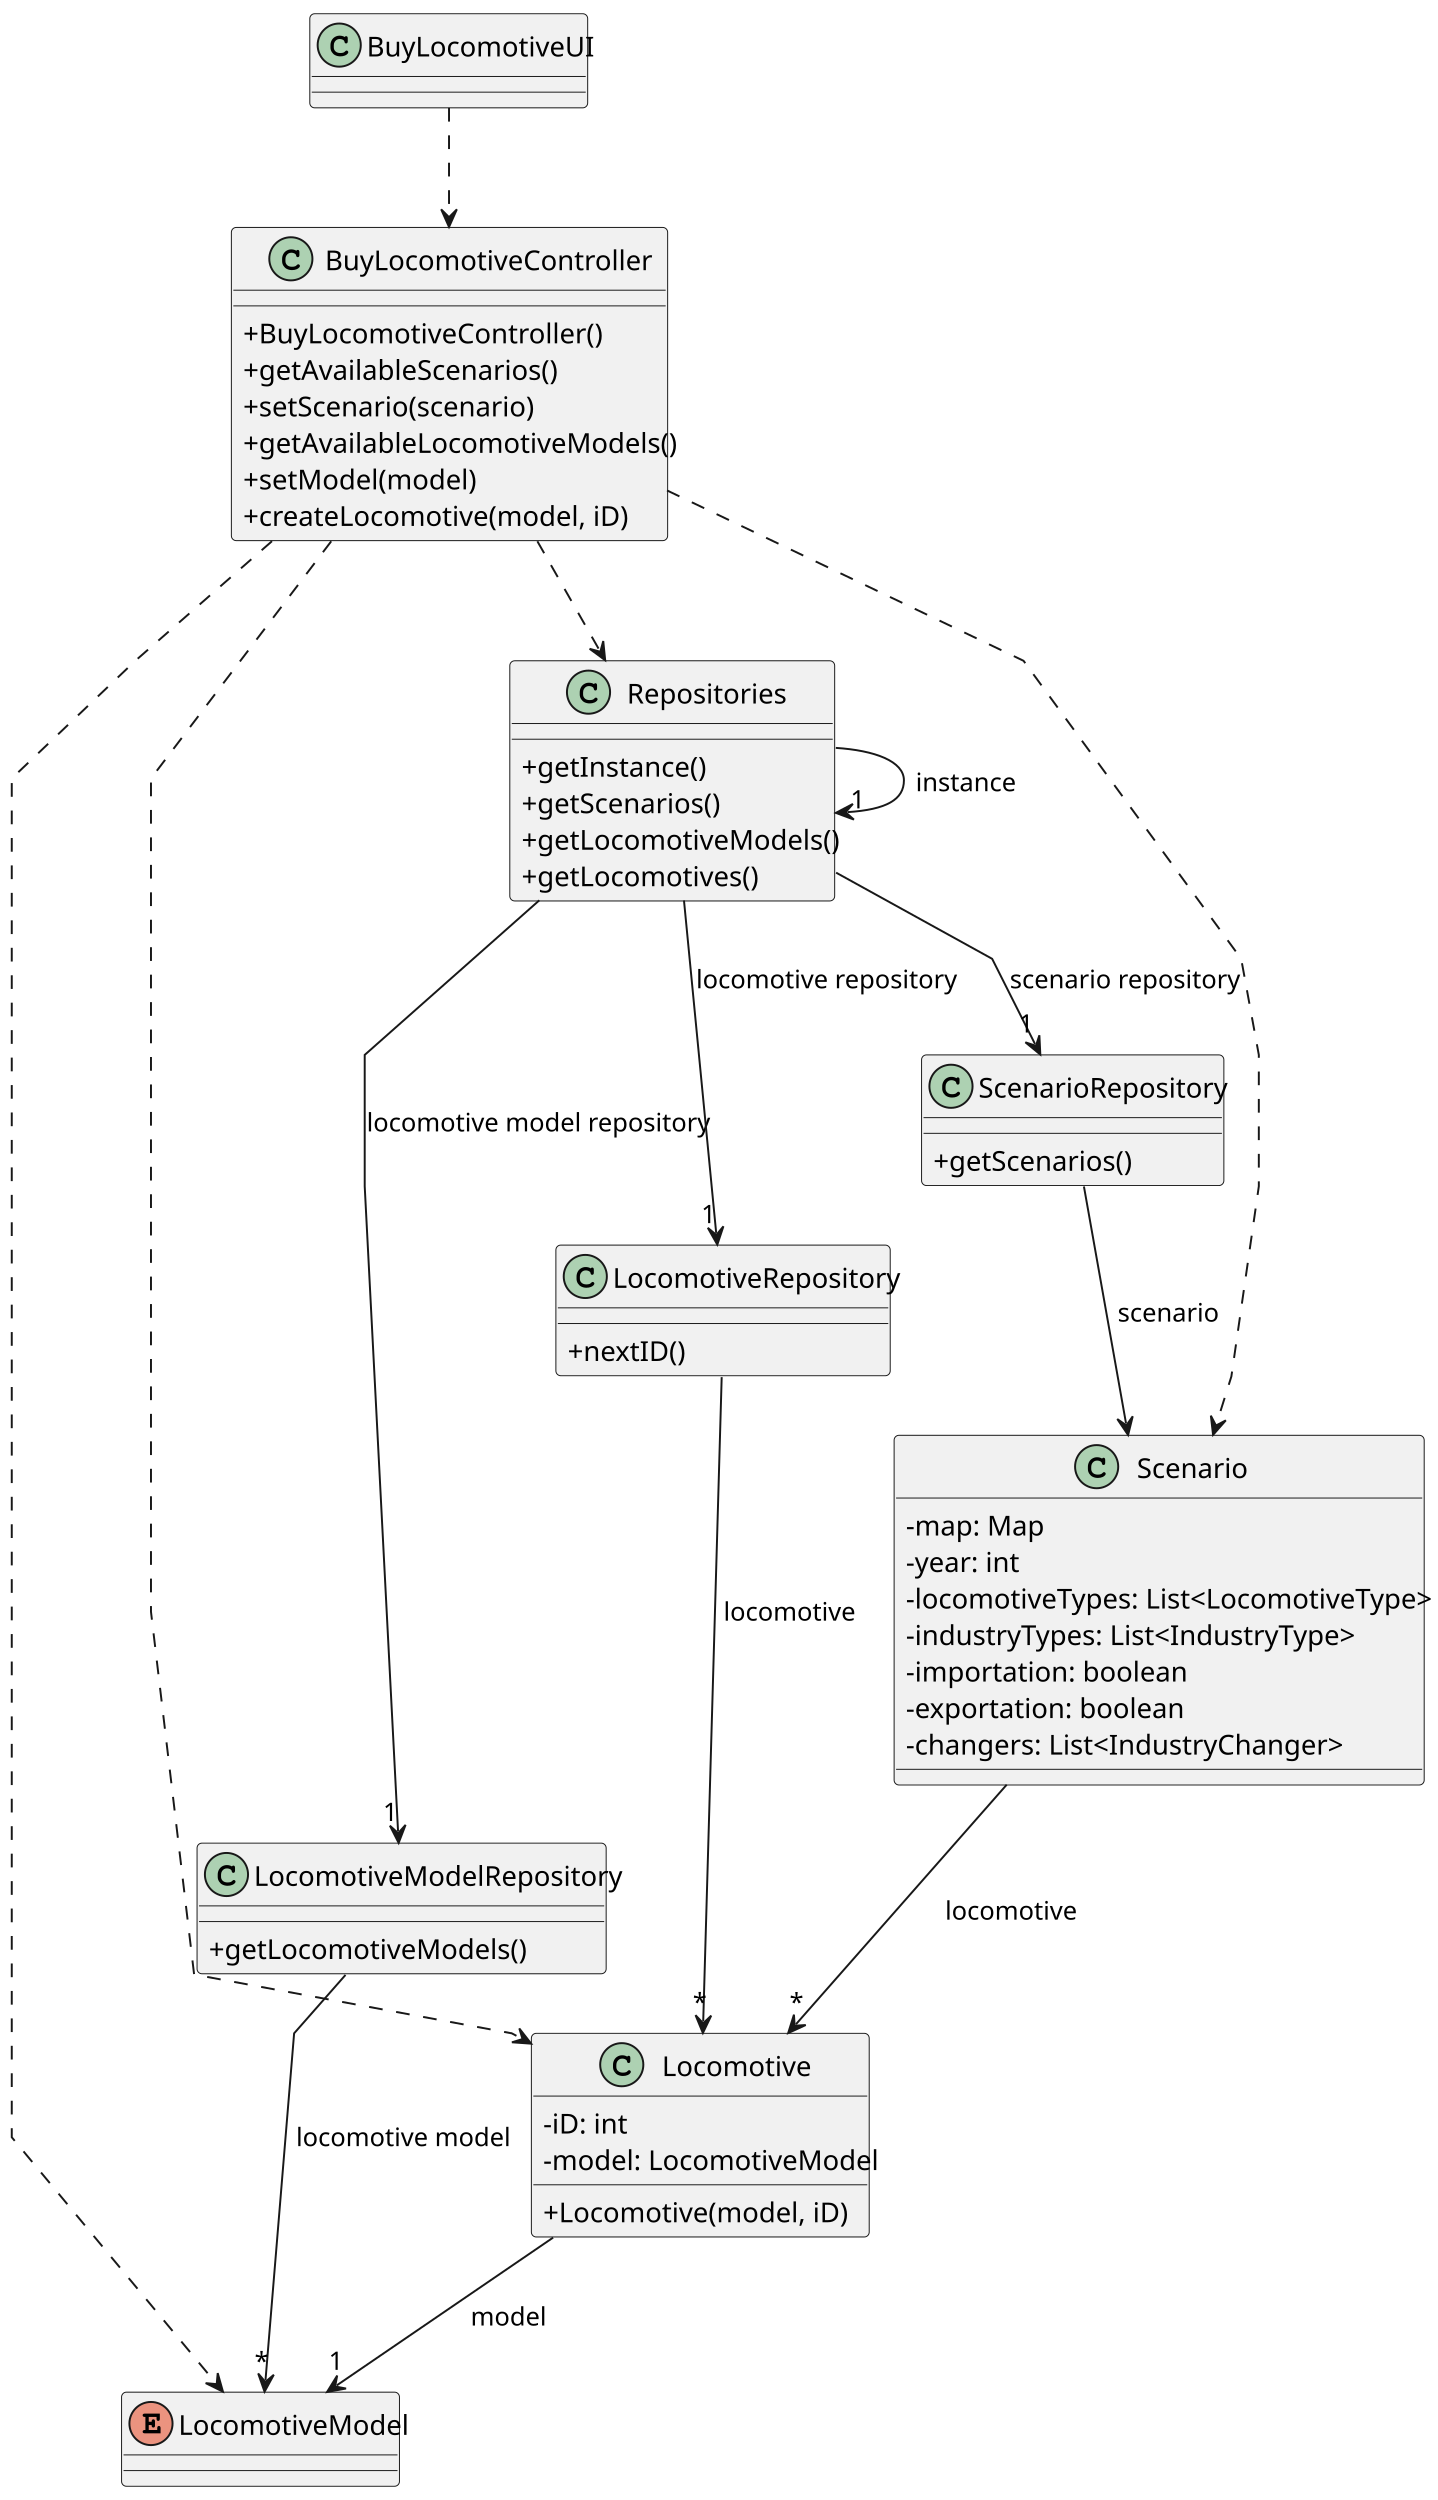
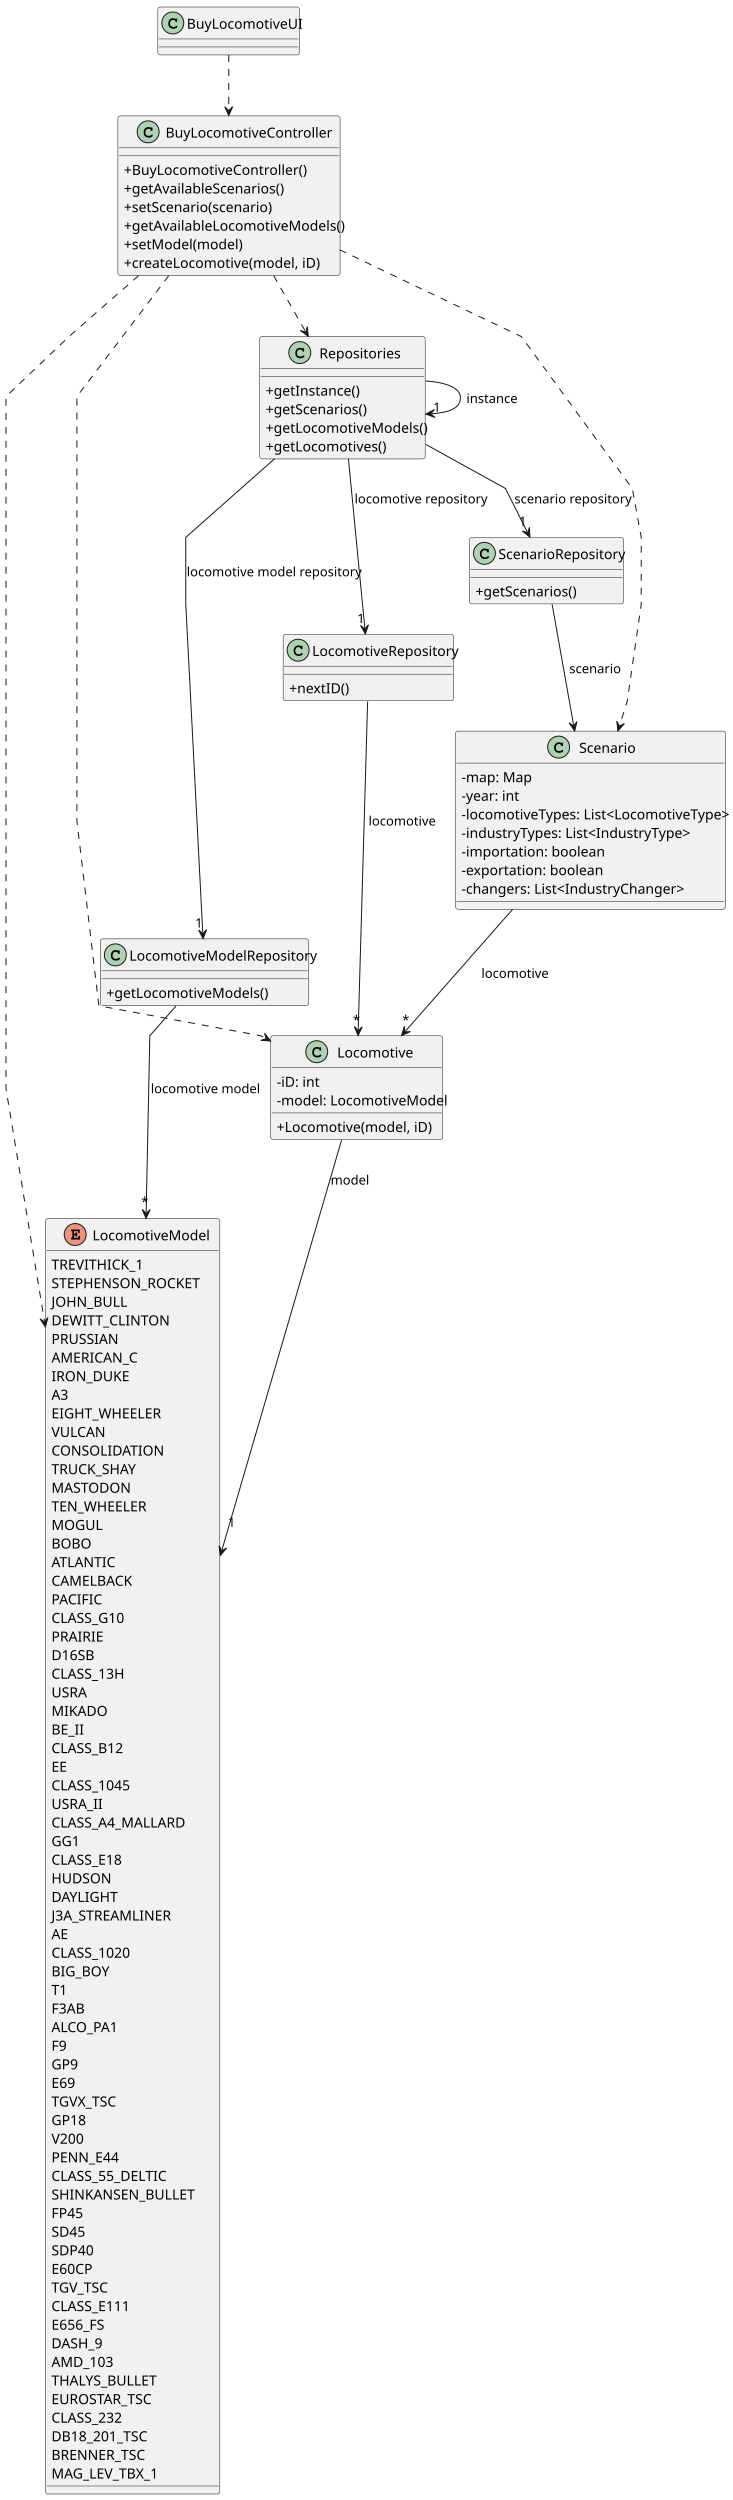
- <svg xmlns="http://www.w3.org/2000/svg" contentStyleType="text/css" height="1275px" preserveAspectRatio="none" style="width:733px;height:1275px;background:#FFFFFF;" version="1.1" viewBox="0 0 733 1275" width="733px" zoomAndPan="magnify">
+ <svg xmlns="http://www.w3.org/2000/svg" contentStyleType="text/css" height="2503px" preserveAspectRatio="none" style="width:733px;height:2503px;background:#FFFFFF;" version="1.1" viewBox="0 0 733 2503" width="733px" zoomAndPan="magnify">
  <defs />
  <g>
    <g id="elem_BuyLocomotiveUI">
      <rect codeLine="11" fill="#F1F1F1" height="48" id="BuyLocomotiveUI" rx="2.5" ry="2.5" style="stroke:#181818;stroke-width:0.5;" width="141.717" x="158" y="7" />
      <ellipse cx="173" cy="23" fill="#ADD1B2" rx="11" ry="11" style="stroke:#181818;stroke-width:1.0;" />
      <path d="M175.766,18.875 Q175.922,18.656 176.109,18.547 Q176.297,18.438 176.516,18.438 Q176.891,18.438 177.125,18.703 Q177.359,18.953 177.359,19.562 L177.359,21.016 Q177.359,21.625 177.125,21.891 Q176.891,22.156 176.516,22.156 Q176.172,22.156 175.969,21.953 Q175.766,21.766 175.656,21.25 Q175.609,20.891 175.422,20.703 Q175.094,20.328 174.484,20.109 Q173.875,19.891 173.25,19.891 Q172.484,19.891 171.844,20.219 Q171.219,20.547 170.719,21.297 Q170.234,22.047 170.234,23.078 L170.234,24.172 Q170.234,25.406 171.125,26.234 Q172.016,27.047 173.609,27.047 Q174.547,27.047 175.203,26.797 Q175.594,26.641 176.016,26.203 Q176.281,25.938 176.422,25.859 Q176.578,25.781 176.781,25.781 Q177.109,25.781 177.359,26.047 Q177.625,26.297 177.625,26.641 Q177.625,26.984 177.281,27.391 Q176.781,27.969 175.984,28.297 Q174.906,28.75 173.609,28.75 Q172.094,28.75 170.891,28.125 Q169.906,27.625 169.219,26.562 Q168.531,25.484 168.531,24.203 L168.531,23.047 Q168.531,21.719 169.141,20.578 Q169.766,19.422 170.859,18.812 Q171.953,18.188 173.188,18.188 Q173.922,18.188 174.562,18.359 Q175.219,18.516 175.766,18.875 Z " fill="#000000" />
      <text fill="#000000" font-family="sans-serif" font-size="14" lengthAdjust="spacing" textLength="109.717" x="187" y="28.797">BuyLocomotiveUI</text>
      <line style="stroke:#181818;stroke-width:0.5;" x1="159" x2="298.717" y1="39" y2="39" />
      <line style="stroke:#181818;stroke-width:0.5;" x1="159" x2="298.717" y1="47" y2="47" />
    </g>
    <g id="elem_BuyLocomotiveController">
      <rect codeLine="14" fill="#F1F1F1" height="159.727" id="BuyLocomotiveController" rx="2.5" ry="2.5" style="stroke:#181818;stroke-width:0.5;" width="222.499" x="118" y="116" />
      <ellipse cx="148.342" cy="132" fill="#ADD1B2" rx="11" ry="11" style="stroke:#181818;stroke-width:1.0;" />
      <path d="M151.107,127.875 Q151.264,127.656 151.451,127.547 Q151.639,127.438 151.857,127.438 Q152.232,127.438 152.467,127.703 Q152.701,127.953 152.701,128.562 L152.701,130.016 Q152.701,130.625 152.467,130.891 Q152.232,131.156 151.857,131.156 Q151.514,131.156 151.31,130.953 Q151.107,130.766 150.998,130.25 Q150.951,129.891 150.764,129.703 Q150.435,129.328 149.826,129.109 Q149.217,128.891 148.592,128.891 Q147.826,128.891 147.185,129.219 Q146.56,129.547 146.06,130.297 Q145.576,131.047 145.576,132.078 L145.576,133.172 Q145.576,134.406 146.467,135.234 Q147.357,136.047 148.951,136.047 Q149.889,136.047 150.545,135.797 Q150.935,135.641 151.357,135.203 Q151.623,134.938 151.764,134.859 Q151.92,134.781 152.123,134.781 Q152.451,134.781 152.701,135.047 Q152.967,135.297 152.967,135.641 Q152.967,135.984 152.623,136.391 Q152.123,136.969 151.326,137.297 Q150.248,137.75 148.951,137.75 Q147.435,137.75 146.232,137.125 Q145.248,136.625 144.56,135.562 Q143.873,134.484 143.873,133.203 L143.873,132.047 Q143.873,130.719 144.482,129.578 Q145.107,128.422 146.201,127.812 Q147.295,127.188 148.529,127.188 Q149.264,127.188 149.904,127.359 Q150.56,127.516 151.107,127.875 Z " fill="#000000" />
      <text fill="#000000" font-family="sans-serif" font-size="14" lengthAdjust="spacing" textLength="156.406" x="165.751" y="137.797">BuyLocomotiveController</text>
      <line style="stroke:#181818;stroke-width:0.5;" x1="119" x2="339.499" y1="148" y2="148" />
      <line style="stroke:#181818;stroke-width:0.5;" x1="119" x2="339.499" y1="156" y2="156" />
      <text fill="#000000" font-family="sans-serif" font-size="14" lengthAdjust="spacing" textLength="173.906" x="124" y="175.107">+BuyLocomotiveController()</text>
      <text fill="#000000" font-family="sans-serif" font-size="14" lengthAdjust="spacing" textLength="156.03" x="124" y="193.728">+getAvailableScenarios()</text>
      <text fill="#000000" font-family="sans-serif" font-size="14" lengthAdjust="spacing" textLength="144.348" x="124" y="212.35">+setScenario(scenario)</text>
      <text fill="#000000" font-family="sans-serif" font-size="14" lengthAdjust="spacing" textLength="210.499" x="124" y="230.971">+getAvailableLocomotiveModels()</text>
      <text fill="#000000" font-family="sans-serif" font-size="14" lengthAdjust="spacing" textLength="112.438" x="124" y="249.592">+setModel(model)</text>
      <text fill="#000000" font-family="sans-serif" font-size="14" lengthAdjust="spacing" textLength="187.134" x="124" y="268.213">+createLocomotive(model, iD)</text>
    </g>
    <g id="elem_Repositories">
      <rect codeLine="23" fill="#F1F1F1" height="122.484" id="Repositories" rx="2.5" ry="2.5" style="stroke:#181818;stroke-width:0.5;" width="165.685" x="260" y="337" />
      <ellipse cx="300.142" cy="353" fill="#ADD1B2" rx="11" ry="11" style="stroke:#181818;stroke-width:1.0;" />
      <path d="M302.908,348.875 Q303.064,348.656 303.252,348.547 Q303.439,348.438 303.658,348.438 Q304.033,348.438 304.267,348.703 Q304.502,348.953 304.502,349.562 L304.502,351.016 Q304.502,351.625 304.267,351.891 Q304.033,352.156 303.658,352.156 Q303.314,352.156 303.111,351.953 Q302.908,351.766 302.799,351.25 Q302.752,350.891 302.564,350.703 Q302.236,350.328 301.627,350.109 Q301.017,349.891 300.392,349.891 Q299.627,349.891 298.986,350.219 Q298.361,350.547 297.861,351.297 Q297.377,352.047 297.377,353.078 L297.377,354.172 Q297.377,355.406 298.267,356.234 Q299.158,357.047 300.752,357.047 Q301.689,357.047 302.346,356.797 Q302.736,356.641 303.158,356.203 Q303.424,355.938 303.564,355.859 Q303.721,355.781 303.924,355.781 Q304.252,355.781 304.502,356.047 Q304.767,356.297 304.767,356.641 Q304.767,356.984 304.424,357.391 Q303.924,357.969 303.127,358.297 Q302.049,358.75 300.752,358.75 Q299.236,358.75 298.033,358.125 Q297.049,357.625 296.361,356.562 Q295.674,355.484 295.674,354.203 L295.674,353.047 Q295.674,351.719 296.283,350.578 Q296.908,349.422 298.002,348.812 Q299.096,348.188 300.33,348.188 Q301.064,348.188 301.705,348.359 Q302.361,348.516 302.908,348.875 Z " fill="#000000" />
      <text fill="#000000" font-family="sans-serif" font-size="14" lengthAdjust="spacing" textLength="77.814" x="319.73" y="358.797">Repositories</text>
      <line style="stroke:#181818;stroke-width:0.5;" x1="261" x2="424.685" y1="369" y2="369" />
      <line style="stroke:#181818;stroke-width:0.5;" x1="261" x2="424.685" y1="377" y2="377" />
      <text fill="#000000" font-family="sans-serif" font-size="14" lengthAdjust="spacing" textLength="89.886" x="266" y="396.107">+getInstance()</text>
      <text fill="#000000" font-family="sans-serif" font-size="14" lengthAdjust="spacing" textLength="99.217" x="266" y="414.728">+getScenarios()</text>
      <text fill="#000000" font-family="sans-serif" font-size="14" lengthAdjust="spacing" textLength="153.685" x="266" y="433.35">+getLocomotiveModels()</text>
      <text fill="#000000" font-family="sans-serif" font-size="14" lengthAdjust="spacing" textLength="115.555" x="266" y="451.971">+getLocomotives()</text>
    </g>
    <g id="elem_ScenarioRepository">
      <rect codeLine="30" fill="#F1F1F1" height="66.621" id="ScenarioRepository" rx="2.5" ry="2.5" style="stroke:#181818;stroke-width:0.5;" width="154.172" x="470" y="538" />
      <ellipse cx="485" cy="554" fill="#ADD1B2" rx="11" ry="11" style="stroke:#181818;stroke-width:1.0;" />
      <path d="M487.766,549.875 Q487.922,549.656 488.109,549.547 Q488.297,549.438 488.516,549.438 Q488.891,549.438 489.125,549.703 Q489.359,549.953 489.359,550.562 L489.359,552.016 Q489.359,552.625 489.125,552.891 Q488.891,553.156 488.516,553.156 Q488.172,553.156 487.969,552.953 Q487.766,552.766 487.656,552.25 Q487.609,551.891 487.422,551.703 Q487.094,551.328 486.484,551.109 Q485.875,550.891 485.25,550.891 Q484.484,550.891 483.844,551.219 Q483.219,551.547 482.719,552.297 Q482.234,553.047 482.234,554.078 L482.234,555.172 Q482.234,556.406 483.125,557.234 Q484.016,558.047 485.609,558.047 Q486.547,558.047 487.203,557.797 Q487.594,557.641 488.016,557.203 Q488.281,556.938 488.422,556.859 Q488.578,556.781 488.781,556.781 Q489.109,556.781 489.359,557.047 Q489.625,557.297 489.625,557.641 Q489.625,557.984 489.281,558.391 Q488.781,558.969 487.984,559.297 Q486.906,559.75 485.609,559.75 Q484.094,559.75 482.891,559.125 Q481.906,558.625 481.219,557.562 Q480.531,556.484 480.531,555.203 L480.531,554.047 Q480.531,552.719 481.141,551.578 Q481.766,550.422 482.859,549.812 Q483.953,549.188 485.188,549.188 Q485.922,549.188 486.562,549.359 Q487.219,549.516 487.766,549.875 Z " fill="#000000" />
      <text fill="#000000" font-family="sans-serif" font-size="14" lengthAdjust="spacing" textLength="122.172" x="499" y="559.797">ScenarioRepository</text>
      <line style="stroke:#181818;stroke-width:0.5;" x1="471" x2="623.172" y1="570" y2="570" />
      <line style="stroke:#181818;stroke-width:0.5;" x1="471" x2="623.172" y1="578" y2="578" />
      <text fill="#000000" font-family="sans-serif" font-size="14" lengthAdjust="spacing" textLength="99.217" x="476" y="597.107">+getScenarios()</text>
    </g>
    <g id="elem_LocomotiveModelRepository">
      <rect codeLine="34" fill="#F1F1F1" height="66.621" id="LocomotiveModelRepository" rx="2.5" ry="2.5" style="stroke:#181818;stroke-width:0.5;" width="208.641" x="100.5" y="940" />
      <ellipse cx="115.5" cy="956" fill="#ADD1B2" rx="11" ry="11" style="stroke:#181818;stroke-width:1.0;" />
      <path d="M118.266,951.875 Q118.422,951.656 118.609,951.547 Q118.797,951.438 119.016,951.438 Q119.391,951.438 119.625,951.703 Q119.859,951.953 119.859,952.562 L119.859,954.016 Q119.859,954.625 119.625,954.891 Q119.391,955.156 119.016,955.156 Q118.672,955.156 118.469,954.953 Q118.266,954.766 118.156,954.25 Q118.109,953.891 117.922,953.703 Q117.594,953.328 116.984,953.109 Q116.375,952.891 115.75,952.891 Q114.984,952.891 114.344,953.219 Q113.719,953.547 113.219,954.297 Q112.734,955.047 112.734,956.078 L112.734,957.172 Q112.734,958.406 113.625,959.234 Q114.516,960.047 116.109,960.047 Q117.047,960.047 117.703,959.797 Q118.094,959.641 118.516,959.203 Q118.781,958.938 118.922,958.859 Q119.078,958.781 119.281,958.781 Q119.609,958.781 119.859,959.047 Q120.125,959.297 120.125,959.641 Q120.125,959.984 119.781,960.391 Q119.281,960.969 118.484,961.297 Q117.406,961.75 116.109,961.75 Q114.594,961.75 113.391,961.125 Q112.406,960.625 111.719,959.562 Q111.031,958.484 111.031,957.203 L111.031,956.047 Q111.031,954.719 111.641,953.578 Q112.266,952.422 113.359,951.812 Q114.453,951.188 115.688,951.188 Q116.422,951.188 117.062,951.359 Q117.719,951.516 118.266,951.875 Z " fill="#000000" />
      <text fill="#000000" font-family="sans-serif" font-size="14" lengthAdjust="spacing" textLength="176.641" x="129.5" y="961.797">LocomotiveModelRepository</text>
      <line style="stroke:#181818;stroke-width:0.5;" x1="101.5" x2="308.141" y1="972" y2="972" />
      <line style="stroke:#181818;stroke-width:0.5;" x1="101.5" x2="308.141" y1="980" y2="980" />
      <text fill="#000000" font-family="sans-serif" font-size="14" lengthAdjust="spacing" textLength="153.685" x="106.5" y="999.107">+getLocomotiveModels()</text>
    </g>
    <g id="elem_LocomotiveRepository">
      <rect codeLine="38" fill="#F1F1F1" height="66.621" id="LocomotiveRepository" rx="2.5" ry="2.5" style="stroke:#181818;stroke-width:0.5;" width="170.51" x="283.5" y="635" />
      <ellipse cx="298.5" cy="651" fill="#ADD1B2" rx="11" ry="11" style="stroke:#181818;stroke-width:1.0;" />
      <path d="M301.266,646.875 Q301.422,646.656 301.609,646.547 Q301.797,646.438 302.016,646.438 Q302.391,646.438 302.625,646.703 Q302.859,646.953 302.859,647.562 L302.859,649.016 Q302.859,649.625 302.625,649.891 Q302.391,650.156 302.016,650.156 Q301.672,650.156 301.469,649.953 Q301.266,649.766 301.156,649.25 Q301.109,648.891 300.922,648.703 Q300.594,648.328 299.984,648.109 Q299.375,647.891 298.75,647.891 Q297.984,647.891 297.344,648.219 Q296.719,648.547 296.219,649.297 Q295.734,650.047 295.734,651.078 L295.734,652.172 Q295.734,653.406 296.625,654.234 Q297.516,655.047 299.109,655.047 Q300.047,655.047 300.703,654.797 Q301.094,654.641 301.516,654.203 Q301.781,653.938 301.922,653.859 Q302.078,653.781 302.281,653.781 Q302.609,653.781 302.859,654.047 Q303.125,654.297 303.125,654.641 Q303.125,654.984 302.781,655.391 Q302.281,655.969 301.484,656.297 Q300.406,656.75 299.109,656.75 Q297.594,656.75 296.391,656.125 Q295.406,655.625 294.719,654.562 Q294.031,653.484 294.031,652.203 L294.031,651.047 Q294.031,649.719 294.641,648.578 Q295.266,647.422 296.359,646.812 Q297.453,646.188 298.688,646.188 Q299.422,646.188 300.062,646.359 Q300.719,646.516 301.266,646.875 Z " fill="#000000" />
      <text fill="#000000" font-family="sans-serif" font-size="14" lengthAdjust="spacing" textLength="138.51" x="312.5" y="656.797">LocomotiveRepository</text>
      <line style="stroke:#181818;stroke-width:0.5;" x1="284.5" x2="453.01" y1="667" y2="667" />
      <line style="stroke:#181818;stroke-width:0.5;" x1="284.5" x2="453.01" y1="675" y2="675" />
      <text fill="#000000" font-family="sans-serif" font-size="14" lengthAdjust="spacing" textLength="57.962" x="289.5" y="694.107">+nextID()</text>
    </g>
    <g id="elem_Scenario">
      <rect codeLine="42" fill="#F1F1F1" height="178.348" id="Scenario" rx="2.5" ry="2.5" style="stroke:#181818;stroke-width:0.5;" width="270.337" x="456" y="732" />
      <ellipse cx="559.291" cy="748" fill="#ADD1B2" rx="11" ry="11" style="stroke:#181818;stroke-width:1.0;" />
      <path d="M562.057,743.875 Q562.213,743.656 562.4,743.547 Q562.588,743.438 562.807,743.438 Q563.182,743.438 563.416,743.703 Q563.65,743.953 563.65,744.562 L563.65,746.016 Q563.65,746.625 563.416,746.891 Q563.182,747.156 562.807,747.156 Q562.463,747.156 562.26,746.953 Q562.057,746.766 561.947,746.25 Q561.9,745.891 561.713,745.703 Q561.385,745.328 560.775,745.109 Q560.166,744.891 559.541,744.891 Q558.775,744.891 558.135,745.219 Q557.51,745.547 557.01,746.297 Q556.525,747.047 556.525,748.078 L556.525,749.172 Q556.525,750.406 557.416,751.234 Q558.307,752.047 559.9,752.047 Q560.838,752.047 561.494,751.797 Q561.885,751.641 562.307,751.203 Q562.572,750.938 562.713,750.859 Q562.869,750.781 563.072,750.781 Q563.4,750.781 563.65,751.047 Q563.916,751.297 563.916,751.641 Q563.916,751.984 563.572,752.391 Q563.072,752.969 562.275,753.297 Q561.197,753.75 559.9,753.75 Q558.385,753.75 557.182,753.125 Q556.197,752.625 555.51,751.562 Q554.822,750.484 554.822,749.203 L554.822,748.047 Q554.822,746.719 555.432,745.578 Q556.057,744.422 557.15,743.812 Q558.244,743.188 559.479,743.188 Q560.213,743.188 560.854,743.359 Q561.51,743.516 562.057,743.875 Z " fill="#000000" />
      <text fill="#000000" font-family="sans-serif" font-size="14" lengthAdjust="spacing" textLength="55.255" x="579.791" y="753.797">Scenario</text>
      <line style="stroke:#181818;stroke-width:0.5;" x1="457" x2="725.337" y1="764" y2="764" />
      <text fill="#000000" font-family="sans-serif" font-size="14" lengthAdjust="spacing" textLength="66.91" x="462" y="783.107">-map: Map</text>
      <text fill="#000000" font-family="sans-serif" font-size="14" lengthAdjust="spacing" textLength="54.462" x="462" y="801.729">-year: int</text>
      <text fill="#000000" font-family="sans-serif" font-size="14" lengthAdjust="spacing" textLength="258.337" x="462" y="820.35">-locomotiveTypes: List&lt;LocomotiveType&gt;</text>
      <text fill="#000000" font-family="sans-serif" font-size="14" lengthAdjust="spacing" textLength="218.648" x="462" y="838.971">-industryTypes: List&lt;IndustryType&gt;</text>
      <text fill="#000000" font-family="sans-serif" font-size="14" lengthAdjust="spacing" textLength="131.523" x="462" y="857.592">-importation: boolean</text>
      <text fill="#000000" font-family="sans-serif" font-size="14" lengthAdjust="spacing" textLength="131.537" x="462" y="876.213">-exportation: boolean</text>
      <text fill="#000000" font-family="sans-serif" font-size="14" lengthAdjust="spacing" textLength="211.675" x="462" y="894.834">-changers: List&lt;IndustryChanger&gt;</text>
      <line style="stroke:#181818;stroke-width:0.5;" x1="457" x2="725.337" y1="902.348" y2="902.348" />
    </g>
    <g id="elem_LocomotiveModel">
-       <rect codeLine="52" fill="#F1F1F1" height="48" id="LocomotiveModel" rx="2.5" ry="2.5" style="stroke:#181818;stroke-width:0.5;" width="141.724" x="62" y="1220" />
-       <ellipse cx="77" cy="1236" fill="#EB937F" rx="11" ry="11" style="stroke:#181818;stroke-width:1.0;" />
-       <path d="M75.859,1236.797 L75.859,1239.297 L80.188,1239.297 L80.188,1238.375 Q80.188,1237.766 80.422,1237.5 Q80.672,1237.234 81.047,1237.234 Q81.422,1237.234 81.656,1237.5 Q81.891,1237.766 81.891,1238.375 L81.891,1241 L73.891,1241 Q73.266,1241 73,1240.766 Q72.75,1240.531 72.75,1240.141 Q72.75,1239.766 73.016,1239.531 Q73.281,1239.297 73.891,1239.297 L74.156,1239.297 L74.156,1232.641 L73.891,1232.641 Q73.266,1232.641 73,1232.406 Q72.75,1232.172 72.75,1231.781 Q72.75,1231.406 73,1231.172 Q73.266,1230.938 73.891,1230.938 L81.516,1230.938 L81.516,1233.531 Q81.516,1234.141 81.281,1234.406 Q81.062,1234.656 80.672,1234.656 Q80.297,1234.656 80.062,1234.406 Q79.828,1234.141 79.828,1233.531 L79.828,1232.641 L75.859,1232.641 L75.859,1235.094 L77.344,1235.094 Q77.344,1234.438 77.469,1234.25 Q77.734,1233.844 78.203,1233.844 Q78.578,1233.844 78.812,1234.109 Q79.047,1234.359 79.047,1234.969 L79.047,1236.938 Q79.047,1237.484 78.922,1237.672 Q78.656,1238.062 78.203,1238.062 Q77.734,1238.062 77.469,1237.656 Q77.344,1237.469 77.344,1236.797 L75.859,1236.797 Z " fill="#000000" />
-       <text fill="#000000" font-family="sans-serif" font-size="14" lengthAdjust="spacing" textLength="109.724" x="91" y="1241.797">LocomotiveModel</text>
-       <line style="stroke:#181818;stroke-width:0.5;" x1="63" x2="202.724" y1="1252" y2="1252" />
-       <line style="stroke:#181818;stroke-width:0.5;" x1="63" x2="202.724" y1="1260" y2="1260" />
+       <rect codeLine="52" fill="#F1F1F1" height="1276.992" id="LocomotiveModel" rx="2.5" ry="2.5" style="stroke:#181818;stroke-width:0.5;" width="174.586" x="45.5" y="1220" />
+       <ellipse cx="75.288" cy="1236" fill="#EB937F" rx="11" ry="11" style="stroke:#181818;stroke-width:1.0;" />
+       <path d="M74.147,1236.797 L74.147,1239.297 L78.475,1239.297 L78.475,1238.375 Q78.475,1237.766 78.71,1237.5 Q78.96,1237.234 79.335,1237.234 Q79.71,1237.234 79.944,1237.5 Q80.179,1237.766 80.179,1238.375 L80.179,1241 L72.179,1241 Q71.554,1241 71.288,1240.766 Q71.038,1240.531 71.038,1240.141 Q71.038,1239.766 71.304,1239.531 Q71.569,1239.297 72.179,1239.297 L72.444,1239.297 L72.444,1232.641 L72.179,1232.641 Q71.554,1232.641 71.288,1232.406 Q71.038,1232.172 71.038,1231.781 Q71.038,1231.406 71.288,1231.172 Q71.554,1230.938 72.179,1230.938 L79.804,1230.938 L79.804,1233.531 Q79.804,1234.141 79.569,1234.406 Q79.35,1234.656 78.96,1234.656 Q78.585,1234.656 78.35,1234.406 Q78.116,1234.141 78.116,1233.531 L78.116,1232.641 L74.147,1232.641 L74.147,1235.094 L75.632,1235.094 Q75.632,1234.438 75.757,1234.25 Q76.022,1233.844 76.491,1233.844 Q76.866,1233.844 77.1,1234.109 Q77.335,1234.359 77.335,1234.969 L77.335,1236.938 Q77.335,1237.484 77.21,1237.672 Q76.944,1238.062 76.491,1238.062 Q76.022,1238.062 75.757,1237.656 Q75.632,1237.469 75.632,1236.797 L74.147,1236.797 Z " fill="#000000" />
+       <text fill="#000000" font-family="sans-serif" font-size="14" lengthAdjust="spacing" textLength="109.724" x="92.574" y="1241.797">LocomotiveModel</text>
+       <line style="stroke:#181818;stroke-width:0.5;" x1="46.5" x2="219.086" y1="1252" y2="1252" />
+       <text fill="#000000" font-family="sans-serif" font-size="14" lengthAdjust="spacing" textLength="98.8" x="51.5" y="1271.107">TREVITHICK_1</text>
+       <text fill="#000000" font-family="sans-serif" font-size="14" lengthAdjust="spacing" textLength="162.586" x="51.5" y="1289.728">STEPHENSON_ROCKET</text>
+       <text fill="#000000" font-family="sans-serif" font-size="14" lengthAdjust="spacing" textLength="80.917" x="51.5" y="1308.35">JOHN_BULL</text>
+       <text fill="#000000" font-family="sans-serif" font-size="14" lengthAdjust="spacing" textLength="122.89" x="51.5" y="1326.971">DEWITT_CLINTON</text>
+       <text fill="#000000" font-family="sans-serif" font-size="14" lengthAdjust="spacing" textLength="71.572" x="51.5" y="1345.592">PRUSSIAN</text>
+       <text fill="#000000" font-family="sans-serif" font-size="14" lengthAdjust="spacing" textLength="91.793" x="51.5" y="1364.213">AMERICAN_C</text>
+       <text fill="#000000" font-family="sans-serif" font-size="14" lengthAdjust="spacing" textLength="81.683" x="51.5" y="1382.834">IRON_DUKE</text>
+       <text fill="#000000" font-family="sans-serif" font-size="14" lengthAdjust="spacing" textLength="17.124" x="51.5" y="1401.455">A3</text>
+       <text fill="#000000" font-family="sans-serif" font-size="14" lengthAdjust="spacing" textLength="119.8" x="51.5" y="1420.076">EIGHT_WHEELER</text>
+       <text fill="#000000" font-family="sans-serif" font-size="14" lengthAdjust="spacing" textLength="56.793" x="51.5" y="1438.697">VULCAN</text>
+       <text fill="#000000" font-family="sans-serif" font-size="14" lengthAdjust="spacing" textLength="115.903" x="51.5" y="1457.318">CONSOLIDATION</text>
+       <text fill="#000000" font-family="sans-serif" font-size="14" lengthAdjust="spacing" textLength="94.131" x="51.5" y="1475.939">TRUCK_SHAY</text>
+       <text fill="#000000" font-family="sans-serif" font-size="14" lengthAdjust="spacing" textLength="80.89" x="51.5" y="1494.561">MASTODON</text>
+       <text fill="#000000" font-family="sans-serif" font-size="14" lengthAdjust="spacing" textLength="105.02" x="51.5" y="1513.182">TEN_WHEELER</text>
+       <text fill="#000000" font-family="sans-serif" font-size="14" lengthAdjust="spacing" textLength="51.338" x="51.5" y="1531.803">MOGUL</text>
+       <text fill="#000000" font-family="sans-serif" font-size="14" lengthAdjust="spacing" textLength="40.455" x="51.5" y="1550.424">BOBO</text>
+       <text fill="#000000" font-family="sans-serif" font-size="14" lengthAdjust="spacing" textLength="67.676" x="51.5" y="1569.045">ATLANTIC</text>
+       <text fill="#000000" font-family="sans-serif" font-size="14" lengthAdjust="spacing" textLength="86.358" x="51.5" y="1587.666">CAMELBACK</text>
+       <text fill="#000000" font-family="sans-serif" font-size="14" lengthAdjust="spacing" textLength="55.227" x="51.5" y="1606.287">PACIFIC</text>
+       <text fill="#000000" font-family="sans-serif" font-size="14" lengthAdjust="spacing" textLength="80.158" x="51.5" y="1624.908">CLASS_G10</text>
+       <text fill="#000000" font-family="sans-serif" font-size="14" lengthAdjust="spacing" textLength="56.014" x="51.5" y="1643.529">PRAIRIE</text>
+       <text fill="#000000" font-family="sans-serif" font-size="14" lengthAdjust="spacing" textLength="44.358" x="51.5" y="1662.15">D16SB</text>
+       <text fill="#000000" font-family="sans-serif" font-size="14" lengthAdjust="spacing" textLength="79.379" x="51.5" y="1680.772">CLASS_13H</text>
+       <text fill="#000000" font-family="sans-serif" font-size="14" lengthAdjust="spacing" textLength="38.897" x="51.5" y="1699.393">USRA</text>
+       <text fill="#000000" font-family="sans-serif" font-size="14" lengthAdjust="spacing" textLength="55.227" x="51.5" y="1718.014">MIKADO</text>
+       <text fill="#000000" font-family="sans-serif" font-size="14" lengthAdjust="spacing" textLength="34.241" x="51.5" y="1736.635">BE_II</text>
+       <text fill="#000000" font-family="sans-serif" font-size="14" lengthAdjust="spacing" textLength="78.606" x="51.5" y="1755.256">CLASS_B12</text>
+       <text fill="#000000" font-family="sans-serif" font-size="14" lengthAdjust="spacing" textLength="18.676" x="51.5" y="1773.877">EE</text>
+       <text fill="#000000" font-family="sans-serif" font-size="14" lengthAdjust="spacing" textLength="84.841" x="51.5" y="1792.498">CLASS_1045</text>
+       <text fill="#000000" font-family="sans-serif" font-size="14" lengthAdjust="spacing" textLength="54.462" x="51.5" y="1811.119">USRA_II</text>
+       <text fill="#000000" font-family="sans-serif" font-size="14" lengthAdjust="spacing" textLength="144.737" x="51.5" y="1829.74">CLASS_A4_MALLARD</text>
+       <text fill="#000000" font-family="sans-serif" font-size="14" lengthAdjust="spacing" textLength="29.565" x="51.5" y="1848.361">GG1</text>
+       <text fill="#000000" font-family="sans-serif" font-size="14" lengthAdjust="spacing" textLength="78.606" x="51.5" y="1866.982">CLASS_E18</text>
+       <text fill="#000000" font-family="sans-serif" font-size="14" lengthAdjust="spacing" textLength="60.669" x="51.5" y="1885.603">HUDSON</text>
+       <text fill="#000000" font-family="sans-serif" font-size="14" lengthAdjust="spacing" textLength="70.014" x="51.5" y="1904.225">DAYLIGHT</text>
+       <text fill="#000000" font-family="sans-serif" font-size="14" lengthAdjust="spacing" textLength="131.482" x="51.5" y="1922.846">J3A_STREAMLINER</text>
+       <text fill="#000000" font-family="sans-serif" font-size="14" lengthAdjust="spacing" textLength="18.676" x="51.5" y="1941.467">AE</text>
+       <text fill="#000000" font-family="sans-serif" font-size="14" lengthAdjust="spacing" textLength="84.841" x="51.5" y="1960.088">CLASS_1020</text>
+       <text fill="#000000" font-family="sans-serif" font-size="14" lengthAdjust="spacing" textLength="61.469" x="51.5" y="1978.709">BIG_BOY</text>
+       <text fill="#000000" font-family="sans-serif" font-size="14" lengthAdjust="spacing" textLength="16.338" x="51.5" y="1997.33">T1</text>
+       <text fill="#000000" font-family="sans-serif" font-size="14" lengthAdjust="spacing" textLength="35.014" x="51.5" y="2015.951">F3AB</text>
+       <text fill="#000000" font-family="sans-serif" font-size="14" lengthAdjust="spacing" textLength="72.372" x="51.5" y="2034.572">ALCO_PA1</text>
+       <text fill="#000000" font-family="sans-serif" font-size="14" lengthAdjust="spacing" textLength="16.338" x="51.5" y="2053.193">F9</text>
+       <text fill="#000000" font-family="sans-serif" font-size="14" lengthAdjust="spacing" textLength="28.014" x="51.5" y="2071.814">GP9</text>
+       <text fill="#000000" font-family="sans-serif" font-size="14" lengthAdjust="spacing" textLength="24.91" x="51.5" y="2090.436">E69</text>
+       <text fill="#000000" font-family="sans-serif" font-size="14" lengthAdjust="spacing" textLength="73.903" x="51.5" y="2109.057">TGVX_TSC</text>
+       <text fill="#000000" font-family="sans-serif" font-size="14" lengthAdjust="spacing" textLength="35.8" x="51.5" y="2127.678">GP18</text>
+       <text fill="#000000" font-family="sans-serif" font-size="14" lengthAdjust="spacing" textLength="32.696" x="51.5" y="2146.299">V200</text>
+       <text fill="#000000" font-family="sans-serif" font-size="14" lengthAdjust="spacing" textLength="71.593" x="51.5" y="2164.92">PENN_E44</text>
+       <text fill="#000000" font-family="sans-serif" font-size="14" lengthAdjust="spacing" textLength="126.841" x="51.5" y="2183.541">CLASS_55_DELTIC</text>
+       <text fill="#000000" font-family="sans-serif" font-size="14" lengthAdjust="spacing" textLength="151.717" x="51.5" y="2202.162">SHINKANSEN_BULLET</text>
+       <text fill="#000000" font-family="sans-serif" font-size="14" lengthAdjust="spacing" textLength="33.462" x="51.5" y="2220.783">FP45</text>
+       <text fill="#000000" font-family="sans-serif" font-size="14" lengthAdjust="spacing" textLength="35.02" x="51.5" y="2239.404">SD45</text>
+       <text fill="#000000" font-family="sans-serif" font-size="14" lengthAdjust="spacing" textLength="44.358" x="51.5" y="2258.025">SDP40</text>
+       <text fill="#000000" font-family="sans-serif" font-size="14" lengthAdjust="spacing" textLength="44.358" x="51.5" y="2276.646">E60CP</text>
+       <text fill="#000000" font-family="sans-serif" font-size="14" lengthAdjust="spacing" textLength="64.565" x="51.5" y="2295.268">TGV_TSC</text>
+       <text fill="#000000" font-family="sans-serif" font-size="14" lengthAdjust="spacing" textLength="86.393" x="51.5" y="2313.889">CLASS_E111</text>
+       <text fill="#000000" font-family="sans-serif" font-size="14" lengthAdjust="spacing" textLength="58.372" x="51.5" y="2332.51">E656_FS</text>
+       <text fill="#000000" font-family="sans-serif" font-size="14" lengthAdjust="spacing" textLength="54.469" x="51.5" y="2351.131">DASH_9</text>
+       <text fill="#000000" font-family="sans-serif" font-size="14" lengthAdjust="spacing" textLength="62.255" x="51.5" y="2369.752">AMD_103</text>
+       <text fill="#000000" font-family="sans-serif" font-size="14" lengthAdjust="spacing" textLength="115.158" x="51.5" y="2388.373">THALYS_BULLET</text>
+       <text fill="#000000" font-family="sans-serif" font-size="14" lengthAdjust="spacing" textLength="113.572" x="51.5" y="2406.994">EUROSTAR_TSC</text>
+       <text fill="#000000" font-family="sans-serif" font-size="14" lengthAdjust="spacing" textLength="77.055" x="51.5" y="2425.615">CLASS_232</text>
+       <text fill="#000000" font-family="sans-serif" font-size="14" lengthAdjust="spacing" textLength="101.951" x="51.5" y="2444.236">DB18_201_TSC</text>
+       <text fill="#000000" font-family="sans-serif" font-size="14" lengthAdjust="spacing" textLength="104.241" x="51.5" y="2462.857">BRENNER_TSC</text>
+       <text fill="#000000" font-family="sans-serif" font-size="14" lengthAdjust="spacing" textLength="116.724" x="51.5" y="2481.479">MAG_LEV_TBX_1</text>
+       <line style="stroke:#181818;stroke-width:0.5;" x1="46.5" x2="219.086" y1="2488.992" y2="2488.992" />
    </g>
    <g id="elem_Locomotive">
-       <rect codeLine="56" fill="#F1F1F1" height="103.863" id="Locomotive" rx="2.5" ry="2.5" style="stroke:#181818;stroke-width:0.5;" width="172.296" x="271" y="1037" />
+       <rect codeLine="122" fill="#F1F1F1" height="103.863" id="Locomotive" rx="2.5" ry="2.5" style="stroke:#181818;stroke-width:0.5;" width="172.296" x="271" y="1037" />
      <ellipse cx="317.102" cy="1053" fill="#ADD1B2" rx="11" ry="11" style="stroke:#181818;stroke-width:1.0;" />
      <path d="M319.867,1048.875 Q320.023,1048.656 320.211,1048.547 Q320.398,1048.438 320.617,1048.438 Q320.992,1048.438 321.227,1048.703 Q321.461,1048.953 321.461,1049.562 L321.461,1051.016 Q321.461,1051.625 321.227,1051.891 Q320.992,1052.156 320.617,1052.156 Q320.273,1052.156 320.07,1051.953 Q319.867,1051.766 319.758,1051.25 Q319.711,1050.891 319.523,1050.703 Q319.195,1050.328 318.586,1050.109 Q317.977,1049.891 317.352,1049.891 Q316.586,1049.891 315.945,1050.219 Q315.32,1050.547 314.82,1051.297 Q314.336,1052.047 314.336,1053.078 L314.336,1054.172 Q314.336,1055.406 315.227,1056.234 Q316.117,1057.047 317.711,1057.047 Q318.648,1057.047 319.305,1056.797 Q319.695,1056.641 320.117,1056.203 Q320.383,1055.938 320.523,1055.859 Q320.68,1055.781 320.883,1055.781 Q321.211,1055.781 321.461,1056.047 Q321.727,1056.297 321.727,1056.641 Q321.727,1056.984 321.383,1057.391 Q320.883,1057.969 320.086,1058.297 Q319.008,1058.75 317.711,1058.75 Q316.195,1058.75 314.992,1058.125 Q314.008,1057.625 313.32,1056.562 Q312.633,1055.484 312.633,1054.203 L312.633,1053.047 Q312.633,1051.719 313.242,1050.578 Q313.867,1049.422 314.961,1048.812 Q316.055,1048.188 317.289,1048.188 Q318.023,1048.188 318.664,1048.359 Q319.32,1048.516 319.867,1048.875 Z " fill="#000000" />
      <text fill="#000000" font-family="sans-serif" font-size="14" lengthAdjust="spacing" textLength="71.593" x="337.602" y="1058.797">Locomotive</text>
      <line style="stroke:#181818;stroke-width:0.5;" x1="272" x2="442.296" y1="1069" y2="1069" />
      <text fill="#000000" font-family="sans-serif" font-size="14" lengthAdjust="spacing" textLength="40.448" x="277" y="1088.107">-iD: int</text>
      <text fill="#000000" font-family="sans-serif" font-size="14" lengthAdjust="spacing" textLength="160.296" x="277" y="1106.728">-model: LocomotiveModel</text>
      <line style="stroke:#181818;stroke-width:0.5;" x1="272" x2="442.296" y1="1114.242" y2="1114.242" />
      <text fill="#000000" font-family="sans-serif" font-size="14" lengthAdjust="spacing" textLength="148.224" x="277" y="1133.35">+Locomotive(model, iD)</text>
    </g>
    <g id="link_BuyLocomotiveUI_BuyLocomotiveController">
-       <path codeLine="62" d="M229,55.01 C229,71.07 229,87.53 229,109.77 " fill="none" id="BuyLocomotiveUI-to-BuyLocomotiveController" style="stroke:#181818;stroke-width:1.0;stroke-dasharray:7.0,7.0;" />
+       <path codeLine="128" d="M229,55.01 C229,71.07 229,87.53 229,109.77 " fill="none" id="BuyLocomotiveUI-to-BuyLocomotiveController" style="stroke:#181818;stroke-width:1.0;stroke-dasharray:7.0,7.0;" />
      <polygon fill="#181818" points="229,115.77,233,106.77,229,110.77,225,106.77,229,115.77" style="stroke:#181818;stroke-width:1.0;" />
    </g>
    <g id="link_BuyLocomotiveController_Scenario">
-       <path codeLine="63" d="M340.19,250.13 C423.08,289.73 522,337 522,337 C522,337 633,489 633,489 C633,489 642,538 642,538 C642,538 642,605 642,605 C642,605 628,702 628,702 C628,702 625.817,708.975 620.457,726.055 " fill="none" id="BuyLocomotiveController-to-Scenario" style="stroke:#181818;stroke-width:1.0;stroke-dasharray:7.0,7.0;" />
+       <path codeLine="129" d="M340.19,250.13 C423.08,289.73 522,337 522,337 C522,337 633,489 633,489 C633,489 642,538 642,538 C642,538 642,605 642,605 C642,605 628,702 628,702 C628,702 625.817,708.975 620.457,726.055 " fill="none" id="BuyLocomotiveController-to-Scenario" style="stroke:#181818;stroke-width:1.0;stroke-dasharray:7.0,7.0;" />
      <polygon fill="#181818" points="618.66,731.78,625.171,724.391,620.157,727.009,617.538,721.995,618.66,731.78" style="stroke:#181818;stroke-width:1.0;" />
    </g>
    <g id="link_BuyLocomotiveController_LocomotiveModel">
-       <path codeLine="64" d="M138.71,276 C102.42,307.76 69,337 69,337 C69,337 6,397 6,397 C6,397 6,397 6,1090 C6,1090 74.348,1172.343 109.878,1215.143 " fill="none" id="BuyLocomotiveController-to-LocomotiveModel" style="stroke:#181818;stroke-width:1.0;stroke-dasharray:7.0,7.0;" />
-       <polygon fill="#181818" points="113.71,1219.76,111.039,1210.28,110.516,1215.913,104.884,1215.39,113.71,1219.76" style="stroke:#181818;stroke-width:1.0;" />
+       <path codeLine="130" d="M138.71,276 C102.42,307.76 69,337 69,337 C69,337 6,397 6,397 C6,397 6,397 6,1090 C6,1090 22.51,1189.771 44.51,1322.71 " fill="none" id="BuyLocomotiveController-to-LocomotiveModel" style="stroke:#181818;stroke-width:1.0;stroke-dasharray:7.0,7.0;" />
+       <polygon fill="#181818" points="45.49,1328.63,47.967,1319.098,44.674,1323.697,40.074,1320.404,45.49,1328.63" style="stroke:#181818;stroke-width:1.0;" />
    </g>
    <g id="link_BuyLocomotiveController_Locomotive">
-       <path codeLine="65" d="M168.93,276.05 C126.44,331.95 77,397 77,397 C77,397 77,397 77,822 C77,822 99,1007 99,1007 C99,1007 261,1037 261,1037 C261,1037 259.515,1036.199 265.615,1039.449 " fill="none" id="BuyLocomotiveController-to-Locomotive" style="stroke:#181818;stroke-width:1.0;stroke-dasharray:7.0,7.0;" />
+       <path codeLine="131" d="M168.93,276.05 C126.44,331.95 77,397 77,397 C77,397 77,397 77,822 C77,822 99,1007 99,1007 C99,1007 261,1037 261,1037 C261,1037 259.515,1036.199 265.615,1039.449 " fill="none" id="BuyLocomotiveController-to-Locomotive" style="stroke:#181818;stroke-width:1.0;stroke-dasharray:7.0,7.0;" />
      <polygon fill="#181818" points="270.91,1042.27,264.848,1034.508,266.497,1039.919,261.086,1041.568,270.91,1042.27" style="stroke:#181818;stroke-width:1.0;" />
    </g>
    <g id="link_BuyLocomotiveController_Repositories">
-       <path codeLine="66" d="M274.06,276.05 C285.57,296.24 294.789,312.427 305.669,331.517 " fill="none" id="BuyLocomotiveController-to-Repositories" style="stroke:#181818;stroke-width:1.0;stroke-dasharray:7.0,7.0;" />
+       <path codeLine="132" d="M274.06,276.05 C285.57,296.24 294.789,312.427 305.669,331.517 " fill="none" id="BuyLocomotiveController-to-Repositories" style="stroke:#181818;stroke-width:1.0;stroke-dasharray:7.0,7.0;" />
      <polygon fill="#181818" points="308.64,336.73,307.659,326.93,306.164,332.386,300.708,330.891,308.64,336.73" style="stroke:#181818;stroke-width:1.0;" />
    </g>
    <g id="link_Repositories_Repositories">
-       <path codeLine="68" d="M426.25,381.42 C446.21,382.72 461,388.24 461,398 C461,407.76 452.197,412.89 432.237,414.19 " fill="none" id="Repositories-to-Repositories" style="stroke:#181818;stroke-width:1.0;" />
+       <path codeLine="134" d="M426.25,381.42 C446.21,382.72 461,388.24 461,398 C461,407.76 452.197,412.89 432.237,414.19 " fill="none" id="Repositories-to-Repositories" style="stroke:#181818;stroke-width:1.0;" />
      <polygon fill="#181818" points="426.25,414.58,435.491,417.987,431.239,414.255,434.971,410.003,426.25,414.58" style="stroke:#181818;stroke-width:1.0;" />
      <text fill="#000000" font-family="sans-serif" font-size="13" lengthAdjust="spacing" textLength="48.42" x="467" y="403.528">instance</text>
      <text fill="#000000" font-family="sans-serif" font-size="13" lengthAdjust="spacing" textLength="7.23" x="433.728" y="412.294">1</text>
    </g>
    <g id="link_Repositories_ScenarioRepository">
-       <path codeLine="69" d="M426.41,445.05 C466.51,467.2 506,489 506,489 C506,489 516.452,509.791 527.862,532.461 " fill="none" id="Repositories-to-ScenarioRepository" style="stroke:#181818;stroke-width:1.0;" />
+       <path codeLine="135" d="M426.41,445.05 C466.51,467.2 506,489 506,489 C506,489 516.452,509.791 527.862,532.461 " fill="none" id="Repositories-to-ScenarioRepository" style="stroke:#181818;stroke-width:1.0;" />
      <polygon fill="#181818" points="530.56,537.82,530.087,527.982,528.312,533.354,522.941,531.579,530.56,537.82" style="stroke:#181818;stroke-width:1.0;" />
      <text fill="#000000" font-family="sans-serif" font-size="13" lengthAdjust="spacing" textLength="109.827" x="515" y="504.028">scenario repository</text>
      <text fill="#000000" font-family="sans-serif" font-size="13" lengthAdjust="spacing" textLength="7.23" x="519.64" y="526.61">1</text>
    </g>
    <g id="link_Repositories_LocomotiveModelRepository">
-       <path codeLine="70" d="M275.05,459.16 C232.62,496.73 186,538 186,538 C186,538 186,605 186,605 C186,605 198.35,843.958 203,933.898 " fill="none" id="Repositories-to-LocomotiveModelRepository" style="stroke:#181818;stroke-width:1.0;" />
+       <path codeLine="136" d="M275.05,459.16 C232.62,496.73 186,538 186,538 C186,538 186,605 186,605 C186,605 198.35,843.958 203,933.898 " fill="none" id="Repositories-to-LocomotiveModelRepository" style="stroke:#181818;stroke-width:1.0;" />
      <polygon fill="#181818" points="203.31,939.89,206.84,930.696,203.052,934.897,198.851,931.109,203.31,939.89" style="stroke:#181818;stroke-width:1.0;" />
      <text fill="#000000" font-family="sans-serif" font-size="13" lengthAdjust="spacing" textLength="161.846" x="187" y="577.028">locomotive model repository</text>
      <text fill="#000000" font-family="sans-serif" font-size="13" lengthAdjust="spacing" textLength="7.23" x="195.346" y="928.694">1</text>
    </g>
    <g id="link_Repositories_LocomotiveRepository">
-       <path codeLine="71" d="M348.83,459.26 C354.09,513.53 361.042,585.288 365.252,628.798 " fill="none" id="Repositories-to-LocomotiveRepository" style="stroke:#181818;stroke-width:1.0;" />
+       <path codeLine="137" d="M348.83,459.26 C354.09,513.53 361.042,585.288 365.252,628.798 " fill="none" id="Repositories-to-LocomotiveRepository" style="stroke:#181818;stroke-width:1.0;" />
      <polygon fill="#181818" points="365.83,634.77,368.945,625.427,365.349,629.793,360.982,626.197,365.83,634.77" style="stroke:#181818;stroke-width:1.0;" />
      <text fill="#000000" font-family="sans-serif" font-size="13" lengthAdjust="spacing" textLength="122.827" x="355" y="504.028">locomotive repository</text>
      <text fill="#000000" font-family="sans-serif" font-size="13" lengthAdjust="spacing" textLength="7.23" x="357.627" y="623.812">1</text>
    </g>
    <g id="link_ScenarioRepository_Scenario">
-       <path codeLine="72" d="M552.8,605.11 C558.51,637.27 566.46,681.952 574.28,725.962 " fill="none" id="ScenarioRepository-to-Scenario" style="stroke:#181818;stroke-width:1.0;" />
+       <path codeLine="138" d="M552.8,605.11 C558.51,637.27 566.46,681.952 574.28,725.962 " fill="none" id="ScenarioRepository-to-Scenario" style="stroke:#181818;stroke-width:1.0;" />
      <polygon fill="#181818" points="575.33,731.87,577.694,722.309,574.455,726.947,569.817,723.709,575.33,731.87" style="stroke:#181818;stroke-width:1.0;" />
      <text fill="#000000" font-family="sans-serif" font-size="13" lengthAdjust="spacing" textLength="49.137" x="570" y="674.028">scenario</text>
    </g>
    <g id="link_Scenario_Locomotive">
-       <path codeLine="74" d="M513.41,910.2 C476.42,952.25 437.453,996.545 405.933,1032.375 " fill="none" id="Scenario-to-Locomotive" style="stroke:#181818;stroke-width:1.0;" />
+       <path codeLine="140" d="M513.41,910.2 C476.42,952.25 437.453,996.545 405.933,1032.375 " fill="none" id="Scenario-to-Locomotive" style="stroke:#181818;stroke-width:1.0;" />
      <polygon fill="#181818" points="401.97,1036.88,410.918,1032.765,405.272,1033.126,404.911,1027.481,401.97,1036.88" style="stroke:#181818;stroke-width:1.0;" />
      <text fill="#000000" font-family="sans-serif" font-size="13" lengthAdjust="spacing" textLength="62.137" x="482" y="979.028">locomotive</text>
      <text fill="#000000" font-family="sans-serif" font-size="13" lengthAdjust="spacing" textLength="5.059" x="402.661" y="1025.791">*</text>
    </g>
    <g id="link_LocomotiveModelRepository_LocomotiveModel">
-       <path codeLine="75" d="M176.21,1007.21 C162.9,1022.34 150,1037 150,1037 C150,1037 139.853,1159.92 135.413,1213.79 " fill="none" id="LocomotiveModelRepository-to-LocomotiveModel" style="stroke:#181818;stroke-width:1.0;" />
-       <polygon fill="#181818" points="134.92,1219.77,139.646,1211.129,135.331,1214.787,131.673,1210.472,134.92,1219.77" style="stroke:#181818;stroke-width:1.0;" />
+       <path codeLine="141" d="M176.21,1007.21 C162.9,1022.34 150,1037 150,1037 C150,1037 148.534,1107.541 146.334,1213.861 " fill="none" id="LocomotiveModelRepository-to-LocomotiveModel" style="stroke:#181818;stroke-width:1.0;" />
+       <polygon fill="#181818" points="146.21,1219.86,150.395,1210.945,146.313,1214.861,142.397,1210.779,146.21,1219.86" style="stroke:#181818;stroke-width:1.0;" />
      <text fill="#000000" font-family="sans-serif" font-size="13" lengthAdjust="spacing" textLength="101.156" x="151" y="1094.528">locomotive model</text>
-       <text fill="#000000" font-family="sans-serif" font-size="13" lengthAdjust="spacing" textLength="5.059" x="129.82" y="1208.856">*</text>
+       <text fill="#000000" font-family="sans-serif" font-size="13" lengthAdjust="spacing" textLength="5.059" x="141.364" y="1207.79">*</text>
    </g>
    <g id="link_LocomotiveRepository_Locomotive">
-       <path codeLine="76" d="M368.06,702.34 C365.98,774.98 361.131,943.742 358.641,1030.852 " fill="none" id="LocomotiveRepository-to-Locomotive" style="stroke:#181818;stroke-width:1.0;" />
+       <path codeLine="142" d="M368.06,702.34 C365.98,774.98 361.131,943.742 358.641,1030.852 " fill="none" id="LocomotiveRepository-to-Locomotive" style="stroke:#181818;stroke-width:1.0;" />
      <polygon fill="#181818" points="358.47,1036.85,362.726,1027.968,358.613,1031.852,354.729,1027.739,358.47,1036.85" style="stroke:#181818;stroke-width:1.0;" />
      <text fill="#000000" font-family="sans-serif" font-size="13" lengthAdjust="spacing" textLength="62.137" x="369" y="826.528">locomotive</text>
      <text fill="#000000" font-family="sans-serif" font-size="13" lengthAdjust="spacing" textLength="5.059" x="353.316" y="1025.757">*</text>
    </g>
    <g id="link_Locomotive_LocomotiveModel">
-       <path codeLine="77" d="M282.1,1141.16 C243.05,1167.83 202.185,1195.746 171.745,1216.536 " fill="none" id="Locomotive-to-LocomotiveModel" style="stroke:#181818;stroke-width:1.0;" />
-       <polygon fill="#181818" points="166.79,1219.92,176.478,1218.147,170.919,1217.1,171.966,1211.541,166.79,1219.92" style="stroke:#181818;stroke-width:1.0;" />
-       <text fill="#000000" font-family="sans-serif" font-size="13" lengthAdjust="spacing" textLength="35.407" x="240" y="1186.028">model</text>
-       <text fill="#000000" font-family="sans-serif" font-size="13" lengthAdjust="spacing" textLength="7.23" x="167.617" y="1208.637">1</text>
+       <path codeLine="143" d="M342.04,1141.25 C317.32,1225.95 267.821,1395.55 222.291,1551.55 " fill="none" id="Locomotive-to-LocomotiveModel" style="stroke:#181818;stroke-width:1.0;" />
+       <polygon fill="#181818" points="220.61,1557.31,226.971,1549.791,222.011,1552.51,219.292,1547.55,220.61,1557.31" style="stroke:#181818;stroke-width:1.0;" />
+       <text fill="#000000" font-family="sans-serif" font-size="13" lengthAdjust="spacing" textLength="35.407" x="331" y="1186.028">model</text>
+       <text fill="#000000" font-family="sans-serif" font-size="13" lengthAdjust="spacing" textLength="7.23" x="228.182" y="1528.705">1</text>
    </g>
  </g>
</svg>
